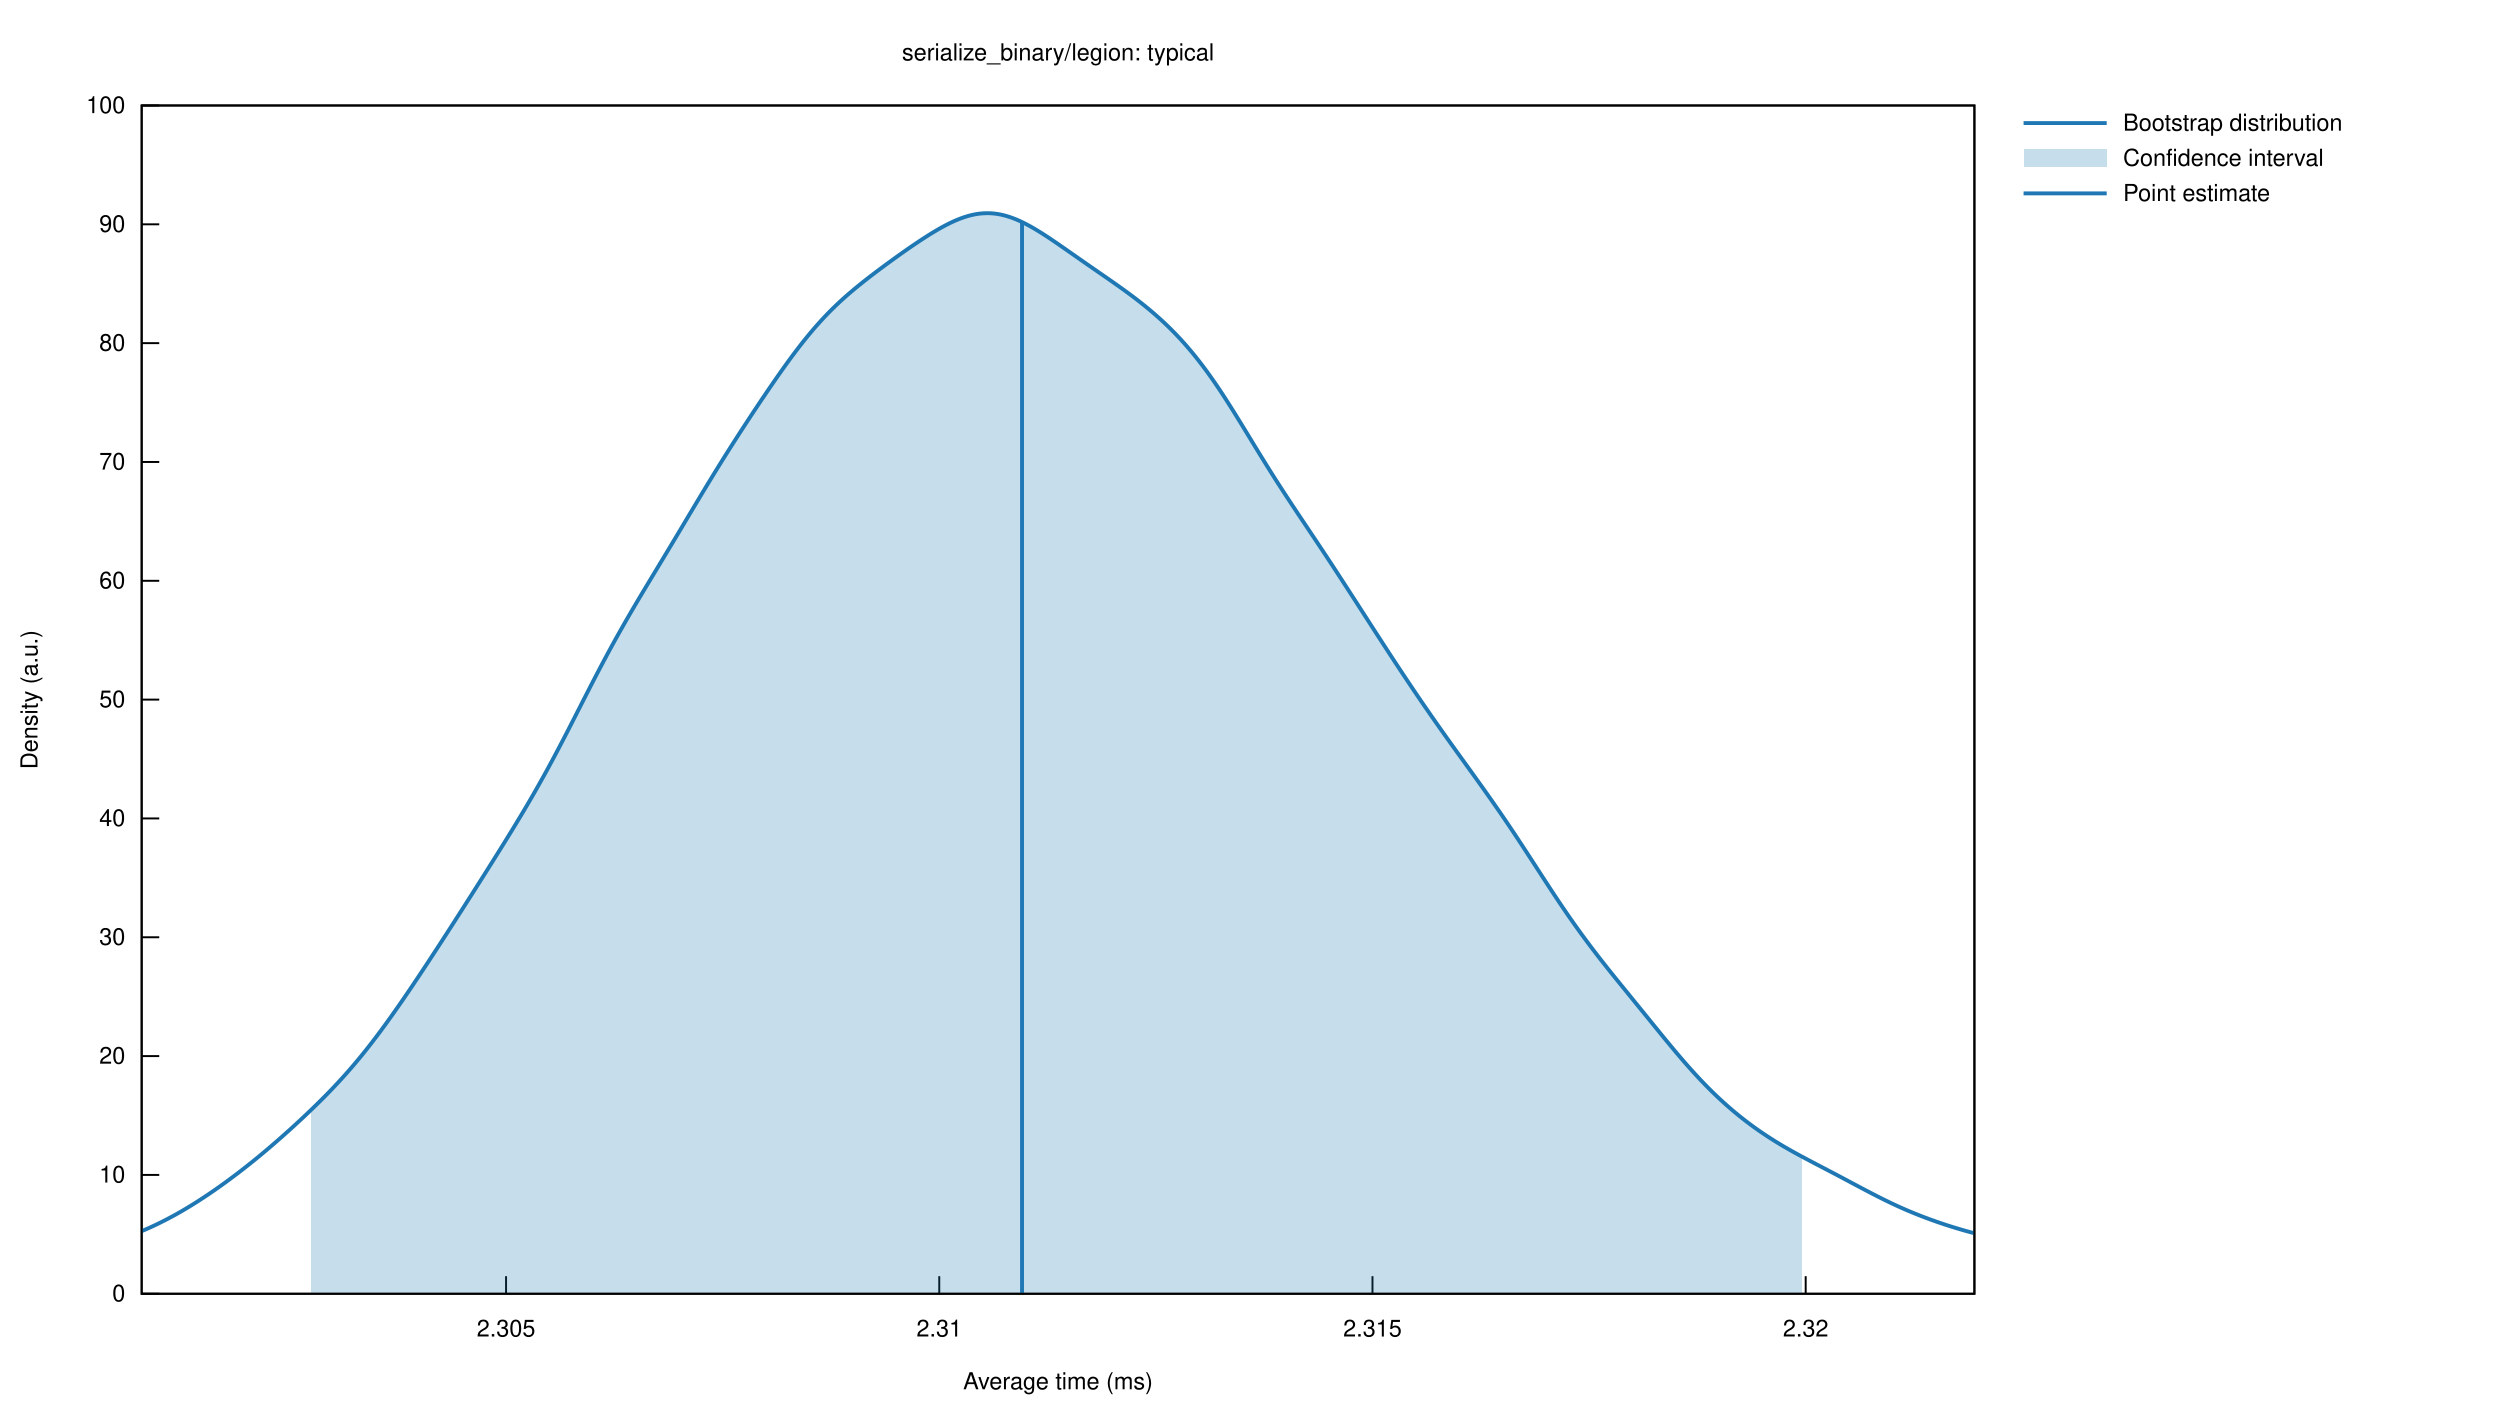
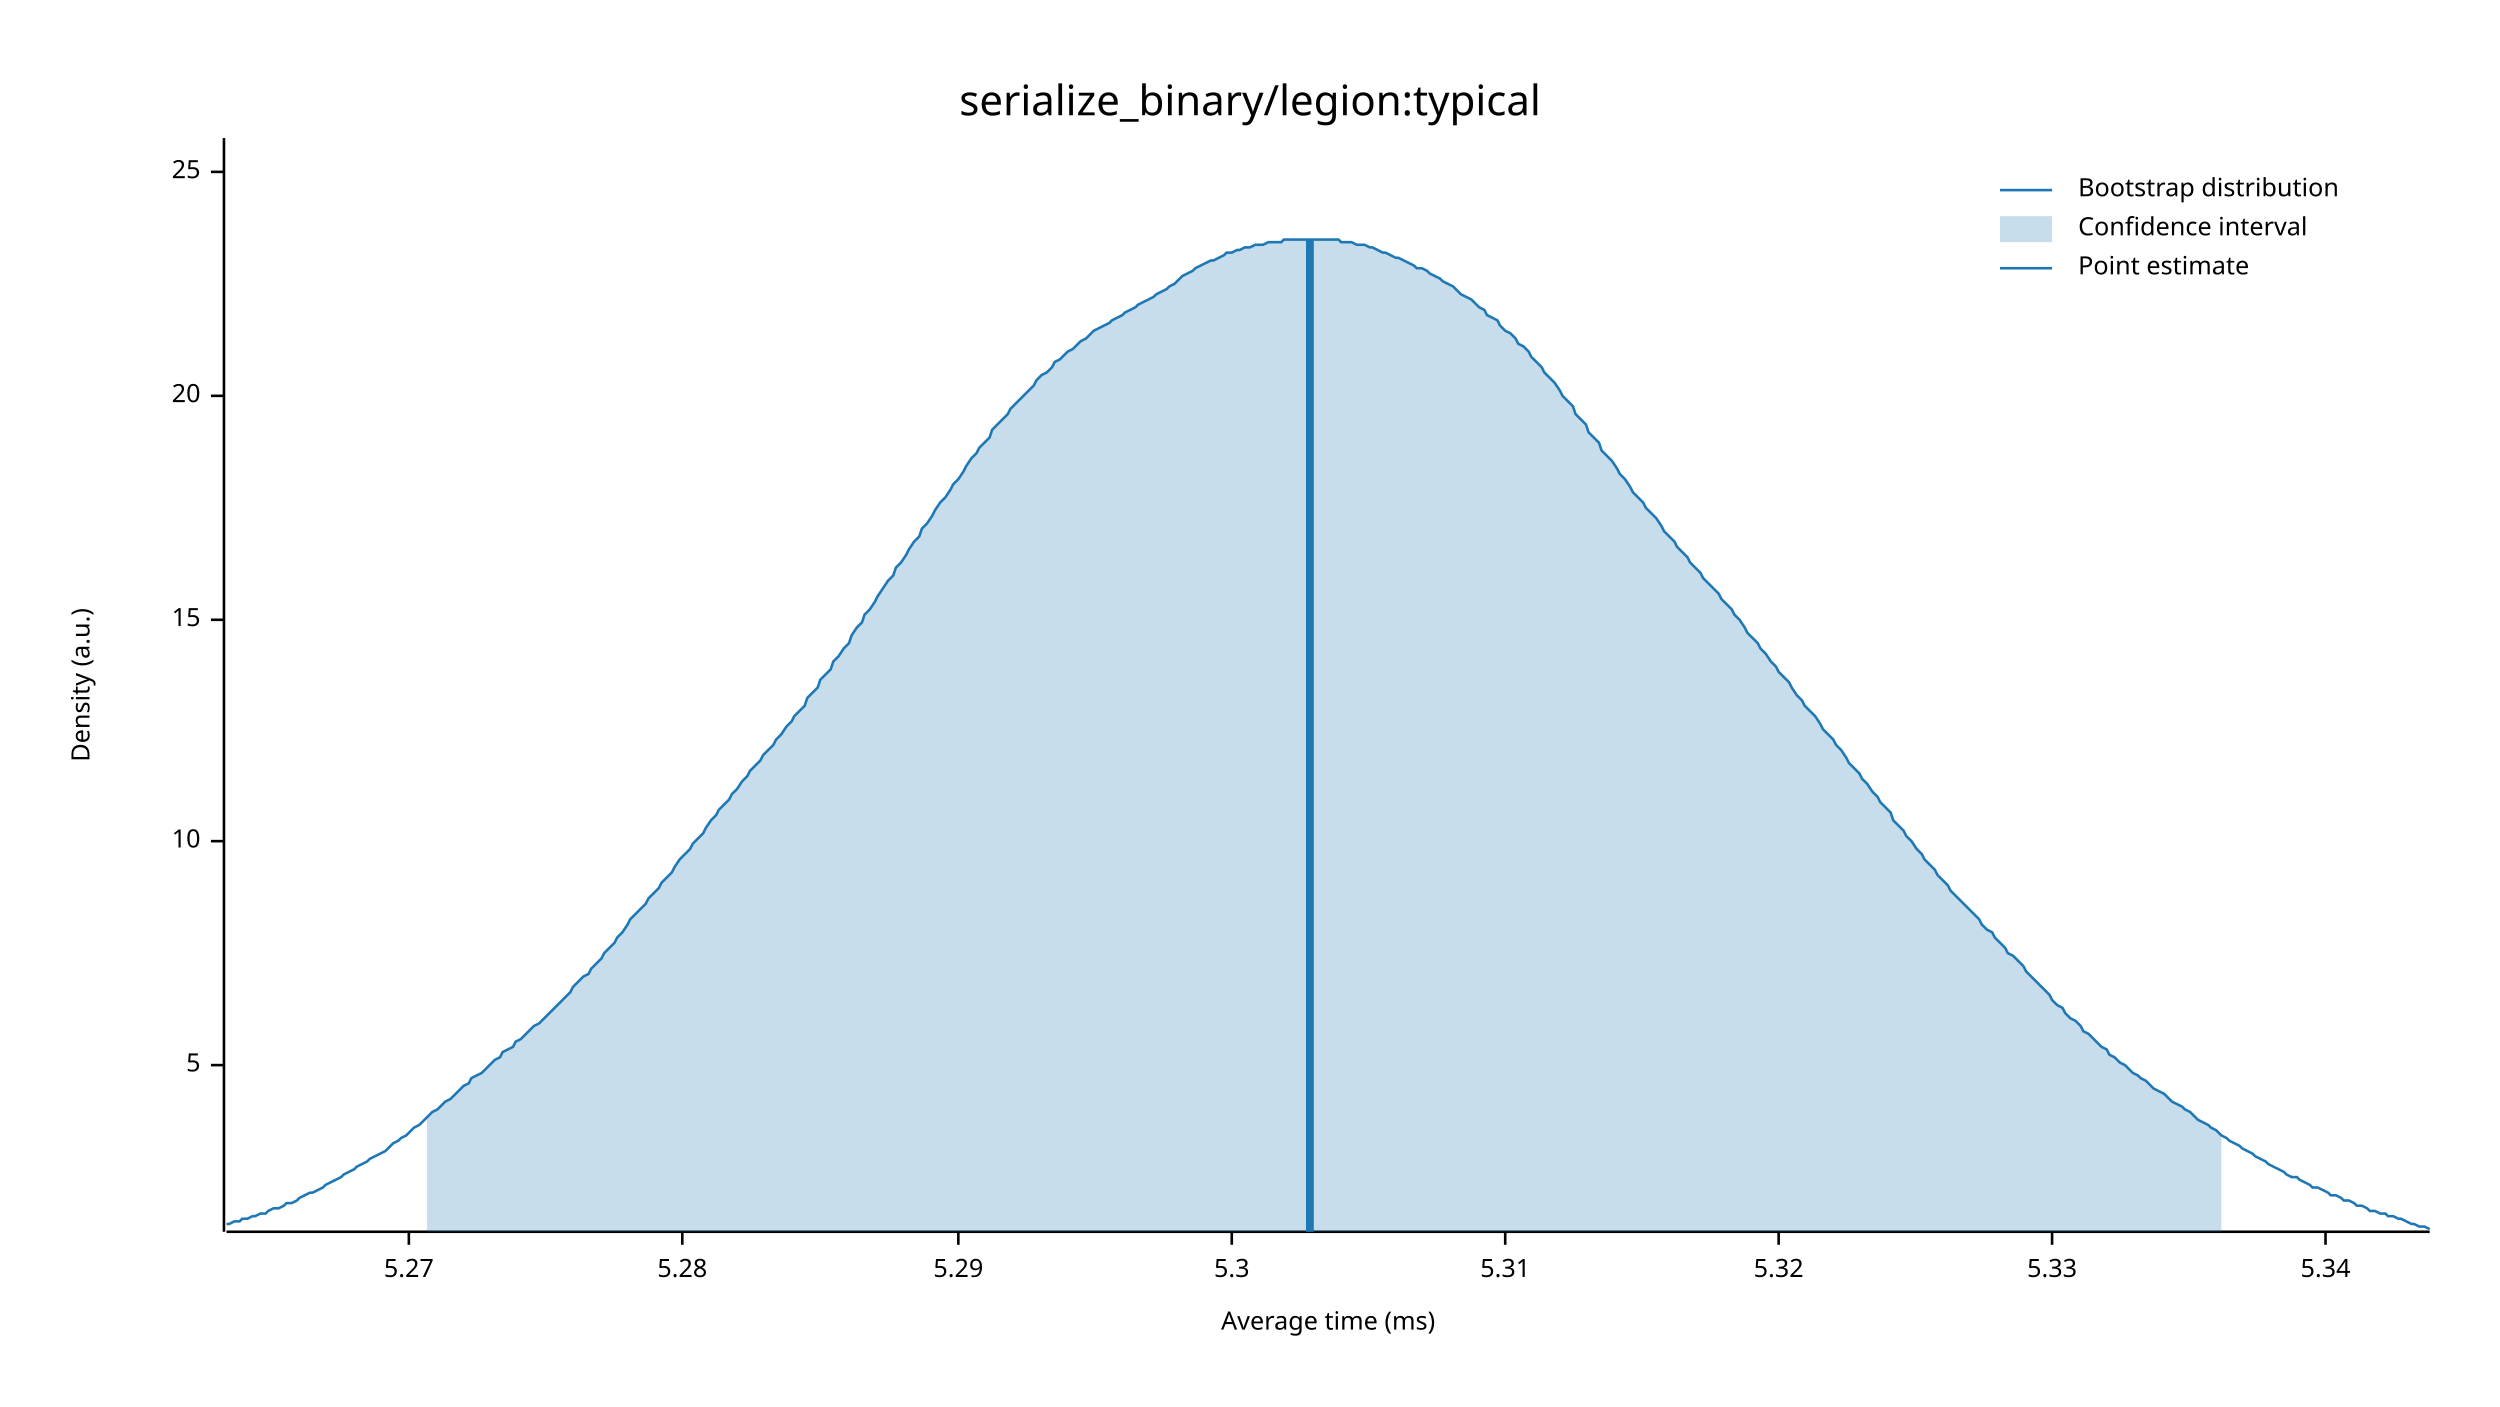
- <svg xmlns="http://www.w3.org/2000/svg" xmlns:xlink="http://www.w3.org/1999/xlink" viewBox="0 0 1280 720">
-   <g id="gnuplot_canvas">
-     <rect x="0" y="0" width="1280" height="720" fill="none" />
-     <defs>
-       <circle id="gpDot" r="0.5" stroke-width="0.5" stroke="currentColor" />
-       <path id="gpPt0" stroke-width="0.222" stroke="currentColor" d="M-1,0 h2 M0,-1 v2" />
-       <path id="gpPt1" stroke-width="0.222" stroke="currentColor" d="M-1,-1 L1,1 M1,-1 L-1,1" />
-       <path id="gpPt2" stroke-width="0.222" stroke="currentColor" d="M-1,0 L1,0 M0,-1 L0,1 M-1,-1 L1,1 M-1,1 L1,-1" />
-       <rect id="gpPt3" stroke-width="0.222" stroke="currentColor" x="-1" y="-1" width="2" height="2" />
-       <rect id="gpPt4" stroke-width="0.222" stroke="currentColor" fill="currentColor" x="-1" y="-1" width="2" height="2" />
-       <circle id="gpPt5" stroke-width="0.222" stroke="currentColor" cx="0" cy="0" r="1" />
-       <use xlink:href="#gpPt5" id="gpPt6" fill="currentColor" stroke="none" />
-       <path id="gpPt7" stroke-width="0.222" stroke="currentColor" d="M0,-1.33 L-1.33,0.67 L1.33,0.67 z" />
-       <use xlink:href="#gpPt7" id="gpPt8" fill="currentColor" stroke="none" />
-       <use xlink:href="#gpPt7" id="gpPt9" stroke="currentColor" transform="rotate(180)" />
-       <use xlink:href="#gpPt9" id="gpPt10" fill="currentColor" stroke="none" />
-       <use xlink:href="#gpPt3" id="gpPt11" stroke="currentColor" transform="rotate(45)" />
-       <use xlink:href="#gpPt11" id="gpPt12" fill="currentColor" stroke="none" />
-       <path id="gpPt13" stroke-width="0.222" stroke="currentColor" d="M0,1.330 L1.265,0.411 L0.782,-1.067 L-0.782,-1.076 L-1.265,0.411 z" />
-       <use xlink:href="#gpPt13" id="gpPt14" fill="currentColor" stroke="none" />
-       <filter id="textbox" filterUnits="objectBoundingBox" x="0" y="0" height="1" width="1">
-         <feFlood flood-color="white" flood-opacity="1" result="bgnd" />
-         <feComposite in="SourceGraphic" in2="bgnd" operator="atop" />
-       </filter>
-       <filter id="greybox" filterUnits="objectBoundingBox" x="0" y="0" height="1" width="1">
-         <feFlood flood-color="lightgrey" flood-opacity="1" result="grey" />
-         <feComposite in="SourceGraphic" in2="grey" operator="atop" />
-       </filter>
-     </defs>
-     <g fill="none" color="white" stroke="currentColor" stroke-width="1.00" stroke-linecap="butt" stroke-linejoin="miter">
- </g>
-     <g fill="none" color="black" stroke="currentColor" stroke-width="1.00" stroke-linecap="butt" stroke-linejoin="miter">
-       <path stroke="black" d="M72.53,662.40 L81.53,662.40  " />
-       <g transform="translate(64.14,666.30)" stroke="none" fill="black" font-family="Helvetica" font-size="12.00" text-anchor="end">
-         <text>
-           <tspan font-family="Helvetica"> 0</tspan>
-         </text>
-       </g>
-     </g>
-     <g fill="none" color="black" stroke="currentColor" stroke-width="1.00" stroke-linecap="butt" stroke-linejoin="miter">
-       <path stroke="black" d="M72.53,601.56 L81.53,601.56  " />
-       <g transform="translate(64.14,605.46)" stroke="none" fill="black" font-family="Helvetica" font-size="12.00" text-anchor="end">
-         <text>
-           <tspan font-family="Helvetica"> 10</tspan>
-         </text>
-       </g>
-     </g>
-     <g fill="none" color="black" stroke="currentColor" stroke-width="1.00" stroke-linecap="butt" stroke-linejoin="miter">
-       <path stroke="black" d="M72.53,540.72 L81.53,540.72  " />
-       <g transform="translate(64.14,544.62)" stroke="none" fill="black" font-family="Helvetica" font-size="12.00" text-anchor="end">
-         <text>
-           <tspan font-family="Helvetica"> 20</tspan>
-         </text>
-       </g>
-     </g>
-     <g fill="none" color="black" stroke="currentColor" stroke-width="1.00" stroke-linecap="butt" stroke-linejoin="miter">
-       <path stroke="black" d="M72.53,479.88 L81.53,479.88  " />
-       <g transform="translate(64.14,483.78)" stroke="none" fill="black" font-family="Helvetica" font-size="12.00" text-anchor="end">
-         <text>
-           <tspan font-family="Helvetica"> 30</tspan>
-         </text>
-       </g>
-     </g>
-     <g fill="none" color="black" stroke="currentColor" stroke-width="1.00" stroke-linecap="butt" stroke-linejoin="miter">
-       <path stroke="black" d="M72.53,419.04 L81.53,419.04  " />
-       <g transform="translate(64.14,422.94)" stroke="none" fill="black" font-family="Helvetica" font-size="12.00" text-anchor="end">
-         <text>
-           <tspan font-family="Helvetica"> 40</tspan>
-         </text>
-       </g>
-     </g>
-     <g fill="none" color="black" stroke="currentColor" stroke-width="1.00" stroke-linecap="butt" stroke-linejoin="miter">
-       <path stroke="black" d="M72.53,358.20 L81.53,358.20  " />
-       <g transform="translate(64.14,362.10)" stroke="none" fill="black" font-family="Helvetica" font-size="12.00" text-anchor="end">
-         <text>
-           <tspan font-family="Helvetica"> 50</tspan>
-         </text>
-       </g>
-     </g>
-     <g fill="none" color="black" stroke="currentColor" stroke-width="1.00" stroke-linecap="butt" stroke-linejoin="miter">
-       <path stroke="black" d="M72.53,297.37 L81.53,297.37  " />
-       <g transform="translate(64.14,301.27)" stroke="none" fill="black" font-family="Helvetica" font-size="12.00" text-anchor="end">
-         <text>
-           <tspan font-family="Helvetica"> 60</tspan>
-         </text>
-       </g>
-     </g>
-     <g fill="none" color="black" stroke="currentColor" stroke-width="1.00" stroke-linecap="butt" stroke-linejoin="miter">
-       <path stroke="black" d="M72.53,236.53 L81.53,236.53  " />
-       <g transform="translate(64.14,240.43)" stroke="none" fill="black" font-family="Helvetica" font-size="12.00" text-anchor="end">
-         <text>
-           <tspan font-family="Helvetica"> 70</tspan>
-         </text>
-       </g>
-     </g>
-     <g fill="none" color="black" stroke="currentColor" stroke-width="1.00" stroke-linecap="butt" stroke-linejoin="miter">
-       <path stroke="black" d="M72.53,175.69 L81.53,175.69  " />
-       <g transform="translate(64.14,179.59)" stroke="none" fill="black" font-family="Helvetica" font-size="12.00" text-anchor="end">
-         <text>
-           <tspan font-family="Helvetica"> 80</tspan>
-         </text>
-       </g>
-     </g>
-     <g fill="none" color="black" stroke="currentColor" stroke-width="1.00" stroke-linecap="butt" stroke-linejoin="miter">
-       <path stroke="black" d="M72.53,114.85 L81.53,114.85  " />
-       <g transform="translate(64.14,118.75)" stroke="none" fill="black" font-family="Helvetica" font-size="12.00" text-anchor="end">
-         <text>
-           <tspan font-family="Helvetica"> 90</tspan>
-         </text>
-       </g>
-     </g>
-     <g fill="none" color="black" stroke="currentColor" stroke-width="1.00" stroke-linecap="butt" stroke-linejoin="miter">
-       <path stroke="black" d="M72.53,54.01 L81.53,54.01  " />
-       <g transform="translate(64.14,57.91)" stroke="none" fill="black" font-family="Helvetica" font-size="12.00" text-anchor="end">
-         <text>
-           <tspan font-family="Helvetica"> 100</tspan>
-         </text>
-       </g>
-     </g>
-     <g fill="none" color="black" stroke="currentColor" stroke-width="1.00" stroke-linecap="butt" stroke-linejoin="miter">
-       <path stroke="black" d="M259.10,662.40 L259.10,653.40  " />
-       <g transform="translate(259.10,684.30)" stroke="none" fill="black" font-family="Helvetica" font-size="12.00" text-anchor="middle">
-         <text>
-           <tspan font-family="Helvetica"> 2.305</tspan>
-         </text>
-       </g>
-     </g>
-     <g fill="none" color="black" stroke="currentColor" stroke-width="1.00" stroke-linecap="butt" stroke-linejoin="miter">
-       <path stroke="black" d="M480.90,662.40 L480.90,653.40  " />
-       <g transform="translate(480.90,684.30)" stroke="none" fill="black" font-family="Helvetica" font-size="12.00" text-anchor="middle">
-         <text>
-           <tspan font-family="Helvetica"> 2.31</tspan>
-         </text>
-       </g>
-     </g>
-     <g fill="none" color="black" stroke="currentColor" stroke-width="1.00" stroke-linecap="butt" stroke-linejoin="miter">
-       <path stroke="black" d="M702.71,662.40 L702.71,653.40  " />
-       <g transform="translate(702.71,684.30)" stroke="none" fill="black" font-family="Helvetica" font-size="12.00" text-anchor="middle">
-         <text>
-           <tspan font-family="Helvetica"> 2.315</tspan>
-         </text>
-       </g>
-     </g>
-     <g fill="none" color="black" stroke="currentColor" stroke-width="1.00" stroke-linecap="butt" stroke-linejoin="miter">
-       <path stroke="black" d="M924.51,662.40 L924.51,653.40  " />
-       <g transform="translate(924.51,684.30)" stroke="none" fill="black" font-family="Helvetica" font-size="12.00" text-anchor="middle">
-         <text>
-           <tspan font-family="Helvetica"> 2.32</tspan>
-         </text>
-       </g>
-     </g>
-     <g fill="none" color="black" stroke="currentColor" stroke-width="1.00" stroke-linecap="butt" stroke-linejoin="miter">
- </g>
-     <g fill="none" color="black" stroke="currentColor" stroke-width="1.00" stroke-linecap="butt" stroke-linejoin="miter">
-       <path stroke="black" d="M72.53,54.01 L72.53,662.40 L1010.90,662.40 L1010.90,54.01 L72.53,54.01 Z  " />
-     </g>
-     <g fill="none" color="black" stroke="currentColor" stroke-width="1.00" stroke-linecap="butt" stroke-linejoin="miter">
-       <g transform="translate(19.18,358.21) rotate(270)" stroke="none" fill="black" font-family="Helvetica" font-size="12.00" text-anchor="middle">
-         <text>
-           <tspan font-family="Helvetica">Density (a.u.)</tspan>
-         </text>
-       </g>
-     </g>
-     <g fill="none" color="black" stroke="currentColor" stroke-width="1.00" stroke-linecap="butt" stroke-linejoin="miter">
-       <g transform="translate(541.71,711.30)" stroke="none" fill="black" font-family="Helvetica" font-size="12.00" text-anchor="middle">
-         <text>
-           <tspan font-family="Helvetica">Average time (ms)</tspan>
-         </text>
-       </g>
-     </g>
-     <g fill="none" color="black" stroke="currentColor" stroke-width="1.00" stroke-linecap="butt" stroke-linejoin="miter">
- </g>
-     <g id="gnuplot_plot_1">
-       <g fill="none" color="white" stroke="currentColor" stroke-width="2.00" stroke-linecap="butt" stroke-linejoin="miter">
- </g>
-       <g fill="none" color="black" stroke="currentColor" stroke-width="2.00" stroke-linecap="butt" stroke-linejoin="miter">
-         <g transform="translate(1087.02,66.91)" stroke="none" fill="black" font-family="Helvetica" font-size="12.00" text-anchor="start">
-           <text>
-             <tspan font-family="Helvetica">Bootstrap distribution</tspan>
-           </text>
-         </g>
-       </g>
-       <g fill="none" color="black" stroke="currentColor" stroke-width="2.00" stroke-linecap="butt" stroke-linejoin="miter">
-         <path stroke="rgb( 31, 120, 180)" d="M1036.07,63.01 L1078.63,63.01 M72.53,630.35 L74.41,629.54 L76.29,628.71 L78.17,627.85 L80.05,626.97 L81.93,626.05   L83.81,625.11 L85.69,624.14 L87.57,623.14 L89.45,622.12 L91.34,621.07 L93.22,619.99 L95.10,618.88 L96.98,617.75   L98.86,616.59 L100.74,615.41 L102.62,614.20 L104.50,612.97 L106.38,611.72 L108.26,610.44 L110.14,609.15 L112.02,607.83   L113.90,606.49 L115.78,605.13 L117.66,603.74 L119.54,602.34 L121.42,600.92 L123.30,599.48 L125.18,598.01 L127.06,596.53   L128.95,595.03 L130.83,593.51 L132.71,591.97 L134.59,590.41 L136.47,588.83 L138.35,587.23 L140.23,585.61 L142.11,583.98   L143.99,582.33 L145.87,580.66 L147.75,578.98 L149.63,577.28 L151.51,575.56 L153.39,573.82 L155.27,572.07 L157.15,570.30   L159.03,568.50 L160.91,566.69 L162.79,564.85 L164.67,562.99 L166.56,561.10 L168.44,559.18 L170.32,557.22 L172.20,555.23   L174.08,553.20 L175.96,551.14 L177.84,549.03 L179.72,546.88 L181.60,544.68 L183.48,542.43 L185.36,540.15 L187.24,537.81   L189.12,535.43 L191.00,533.00 L192.88,530.53 L194.76,528.02 L196.64,525.47 L198.52,522.88 L200.40,520.25 L202.28,517.59   L204.17,514.90 L206.05,512.19 L207.93,509.44 L209.81,506.68 L211.69,503.89 L213.57,501.08 L215.45,498.26 L217.33,495.42   L219.21,492.57 L221.09,489.70 L222.97,486.82 L224.85,483.94 L226.73,481.04 L228.61,478.13 L230.49,475.22 L232.37,472.29   L234.25,469.36 L236.13,466.42 L238.01,463.48 L239.89,460.53 L241.78,457.57 L243.66,454.61 L245.54,451.64 L247.42,448.67   L249.30,445.69 L251.18,442.70 L253.06,439.71 L254.94,436.71 L256.82,433.70 L258.70,430.67 L260.58,427.63 L262.46,424.57   L264.34,421.48 L266.22,418.37 L268.10,415.23 L269.98,412.05 L271.86,408.83 L273.74,405.57 L275.62,402.26 L277.50,398.91   L279.39,395.52 L281.27,392.07 L283.15,388.58 L285.03,385.05 L286.91,381.47 L288.79,377.86 L290.67,374.23 L292.55,370.56   L294.43,366.88 L296.31,363.19 L298.19,359.50 L300.07,355.82 L301.95,352.15 L303.83,348.50 L305.71,344.88 L307.59,341.30   L309.47,337.75 L311.35,334.24 L313.23,330.78 L315.11,327.36 L317.00,323.99 L318.88,320.66 L320.76,317.37 L322.64,314.13   L324.52,310.91 L326.40,307.73 L328.28,304.57 L330.16,301.43 L332.04,298.31 L333.92,295.19 L335.80,292.08 L337.68,288.96   L339.56,285.85 L341.44,282.73 L343.32,279.60 L345.20,276.46 L347.08,273.32 L348.96,270.17 L350.84,267.02 L352.72,263.86   L354.61,260.71 L356.49,257.57 L358.37,254.43 L360.25,251.31 L362.13,248.20 L364.01,245.11 L365.89,242.04 L367.77,238.99   L369.65,235.97 L371.53,232.97 L373.41,229.99 L375.29,227.04 L377.17,224.10 L379.05,221.19 L380.93,218.30 L382.81,215.42   L384.69,212.56 L386.57,209.72 L388.45,206.90 L390.33,204.09 L392.22,201.31 L394.10,198.54 L395.98,195.80 L397.86,193.09   L399.74,190.41 L401.62,187.76 L403.50,185.15 L405.38,182.59 L407.26,180.08 L409.14,177.62 L411.02,175.21 L412.90,172.87   L414.78,170.59 L416.66,168.37 L418.54,166.22 L420.42,164.14 L422.30,162.12 L424.18,160.16 L426.06,158.28 L427.94,156.45   L429.83,154.67 L431.71,152.95 L433.59,151.28 L435.47,149.66 L437.35,148.07 L439.23,146.53 L441.11,145.01 L442.99,143.52   L444.87,142.05 L446.75,140.61 L448.63,139.18 L450.51,137.77 L452.39,136.37 L454.27,134.99 L456.15,133.62 L458.03,132.26   L459.91,130.91 L461.79,129.57 L463.67,128.25 L465.55,126.94 L467.44,125.65 L469.32,124.38 L471.20,123.12 L473.08,121.90   L474.96,120.69 L476.84,119.52 L478.72,118.39 L480.60,117.29 L482.48,116.23 L484.36,115.23 L486.24,114.28 L488.12,113.39   L490.00,112.57 L491.88,111.83 L493.76,111.16 L495.64,110.58 L497.52,110.09 L499.40,109.70 L501.28,109.41 L503.16,109.23   L505.05,109.15 L506.93,109.17 L508.81,109.31 L510.69,109.55 L512.57,109.90 L514.45,110.35 L516.33,110.90 L518.21,111.54   L520.09,112.27 L521.97,113.08 L523.85,113.97 L525.73,114.93 L527.61,115.95 L529.49,117.02 L531.37,118.15 L533.25,119.31   L535.13,120.52 L537.01,121.75 L538.89,123.01 L540.77,124.29 L542.66,125.59 L544.54,126.89 L546.42,128.20 L548.30,129.52   L550.18,130.83 L552.06,132.15 L553.94,133.46 L555.82,134.77 L557.70,136.07 L559.58,137.37 L561.46,138.67 L563.34,139.97   L565.22,141.27 L567.10,142.57 L568.98,143.88 L570.86,145.20 L572.74,146.53 L574.62,147.87 L576.50,149.23 L578.38,150.61   L580.27,152.02 L582.15,153.45 L584.03,154.92 L585.91,156.42 L587.79,157.95 L589.67,159.53 L591.55,161.15 L593.43,162.82   L595.31,164.53 L597.19,166.30 L599.07,168.13 L600.95,170.02 L602.83,171.97 L604.71,173.98 L606.59,176.07 L608.47,178.23   L610.35,180.46 L612.23,182.76 L614.11,185.15 L615.99,187.61 L617.88,190.15 L619.76,192.76 L621.64,195.45 L623.52,198.20   L625.40,201.02 L627.28,203.90 L629.16,206.83 L631.04,209.81 L632.92,212.83 L634.80,215.87 L636.68,218.94 L638.56,222.02   L640.44,225.11 L642.32,228.19 L644.20,231.26 L646.08,234.32 L647.96,237.36 L649.84,240.37 L651.72,243.36 L653.60,246.31   L655.49,249.24 L657.37,252.14 L659.25,255.02 L661.13,257.87 L663.01,260.71 L664.89,263.54 L666.77,266.35 L668.65,269.16   L670.53,271.97 L672.41,274.78 L674.29,277.59 L676.17,280.42 L678.05,283.25 L679.93,286.10 L681.81,288.96 L683.69,291.83   L685.57,294.71 L687.45,297.61 L689.33,300.51 L691.21,303.42 L693.10,306.33 L694.98,309.25 L696.86,312.17 L698.74,315.09   L700.62,318.01 L702.50,320.93 L704.38,323.84 L706.26,326.74 L708.14,329.64 L710.02,332.53 L711.90,335.41 L713.78,338.28   L715.66,341.14 L717.54,343.98 L719.42,346.81 L721.30,349.63 L723.18,352.43 L725.06,355.21 L726.94,357.98 L728.82,360.73   L730.71,363.46 L732.59,366.17 L734.47,368.87 L736.35,371.55 L738.23,374.21 L740.11,376.86 L741.99,379.50 L743.87,382.12   L745.75,384.74 L747.63,387.35 L749.51,389.95 L751.39,392.56 L753.27,395.16 L755.15,397.77 L757.03,400.39 L758.91,403.02   L760.79,405.67 L762.67,408.33 L764.55,411.01 L766.43,413.71 L768.32,416.43 L770.20,419.18 L772.08,421.95 L773.96,424.75   L775.84,427.57 L777.72,430.42 L779.60,433.28 L781.48,436.16 L783.36,439.05 L785.24,441.95 L787.12,444.85 L789.00,447.75   L790.88,450.65 L792.76,453.53 L794.64,456.39 L796.52,459.24 L798.40,462.06 L800.28,464.85 L802.16,467.60 L804.04,470.32   L805.93,473.00 L807.81,475.64 L809.69,478.24 L811.57,480.80 L813.45,483.33 L815.33,485.82 L817.21,488.27 L819.09,490.70   L820.97,493.09 L822.85,495.47 L824.73,497.82 L826.61,500.16 L828.49,502.48 L830.37,504.80 L832.25,507.11 L834.13,509.42   L836.01,511.73 L837.89,514.05 L839.77,516.36 L841.65,518.67 L843.54,520.99 L845.42,523.31 L847.30,525.62 L849.18,527.93   L851.06,530.24 L852.94,532.53 L854.82,534.80 L856.70,537.06 L858.58,539.30 L860.46,541.51 L862.34,543.69 L864.22,545.83   L866.10,547.94 L867.98,550.01 L869.86,552.04 L871.74,554.02 L873.62,555.96 L875.50,557.86 L877.38,559.71 L879.26,561.51   L881.15,563.27 L883.03,564.98 L884.91,566.64 L886.79,568.27 L888.67,569.84 L890.55,571.38 L892.43,572.87 L894.31,574.32   L896.19,575.73 L898.07,577.11 L899.95,578.44 L901.83,579.75 L903.71,581.01 L905.59,582.25 L907.47,583.45 L909.35,584.62   L911.23,585.76 L913.11,586.88 L914.99,587.97 L916.87,589.04 L918.76,590.10 L920.64,591.13 L922.52,592.15 L924.40,593.15   L926.28,594.15 L928.16,595.14 L930.04,596.13 L931.92,597.11 L933.80,598.09 L935.68,599.07 L937.56,600.06 L939.44,601.04   L941.32,602.03 L943.20,603.03 L945.08,604.03 L946.96,605.03 L948.84,606.03 L950.72,607.03 L952.60,608.03 L954.48,609.02   L956.37,610.01 L958.25,610.99 L960.13,611.96 L962.01,612.92 L963.89,613.86 L965.77,614.79 L967.65,615.70 L969.53,616.59   L971.41,617.46 L973.29,618.31 L975.17,619.14 L977.05,619.95 L978.93,620.73 L980.81,621.50 L982.69,622.25 L984.57,622.98   L986.45,623.69 L988.33,624.38 L990.21,625.06 L992.09,625.72 L993.98,626.36 L995.86,626.99 L997.74,627.60 L999.62,628.19   L1001.50,628.77 L1003.38,629.33 L1005.26,629.88 L1007.14,630.42 L1009.02,630.93 L1010.90,631.44  " />
-       </g>
-     </g>
-     <g id="gnuplot_plot_2">
-       <g fill="none" color="white" stroke="rgb( 31, 120, 180)" stroke-width="1.00" stroke-linecap="butt" stroke-linejoin="miter">
- </g>
-       <g fill="none" color="black" stroke="currentColor" stroke-width="1.00" stroke-linecap="butt" stroke-linejoin="miter">
-         <g transform="translate(1087.02,84.91)" stroke="none" fill="black" font-family="Helvetica" font-size="12.00" text-anchor="start">
-           <text>
-             <tspan font-family="Helvetica">Confidence interval</tspan>
-           </text>
-         </g>
-       </g>
-       <g fill="none" color="black" stroke="currentColor" stroke-width="1.00" stroke-linecap="butt" stroke-linejoin="miter">
-         <g stroke="none" shape-rendering="crispEdges">
-           <polygon fill="rgb( 31, 120, 180)" fill-opacity="0.25" points="1036.07,85.51 1078.63,85.51 1078.63,76.51 1036.07,76.51 " />
-           <polygon fill="rgb( 31, 120, 180)" fill-opacity="0.25" points="159.03,568.50 160.91,566.69 162.79,564.85 164.67,562.99 166.56,561.10 168.44,559.18 170.32,557.22 172.20,555.23 174.08,553.20 175.96,551.14 177.84,549.03 179.72,546.88 181.60,544.68 183.48,542.43 185.36,540.15 187.24,537.81 189.12,535.43 191.00,533.00 192.88,530.53 194.76,528.02 196.64,525.47 198.52,522.88 200.40,520.25 202.28,517.59 204.17,514.90 206.05,512.19 207.93,509.44 209.81,506.68 211.69,503.89 213.57,501.08 215.45,498.26 217.33,495.42 219.21,492.57 221.09,489.70 222.97,486.82 224.85,483.94 226.73,481.04 228.61,478.13 230.49,475.22 232.37,472.29 234.25,469.36 236.13,466.42 238.01,463.48 239.89,460.53 241.78,457.57 243.66,454.61 245.54,451.64 247.42,448.67 249.30,445.69 251.18,442.70 253.06,439.71 254.94,436.71 256.82,433.70 258.70,430.67 260.58,427.63 262.46,424.57 264.34,421.48 266.22,418.37 268.10,415.23 269.98,412.05 271.86,408.83 273.74,405.57 275.62,402.26 277.50,398.91 279.39,395.52 281.27,392.07 283.15,388.58 285.03,385.05 286.91,381.47 288.79,377.86 290.67,374.23 292.55,370.56 294.43,366.88 296.31,363.19 298.19,359.50 300.07,355.82 301.95,352.15 303.83,348.50 305.71,344.88 307.59,341.30 309.47,337.75 311.35,334.24 313.23,330.78 315.11,327.36 317.00,323.99 318.88,320.66 320.76,317.37 322.64,314.13 324.52,310.91 326.40,307.73 328.28,304.57 330.16,301.43 332.04,298.31 333.92,295.19 335.80,292.08 337.68,288.96 339.56,285.85 341.44,282.73 343.32,279.60 345.20,276.46 347.08,273.32 348.96,270.17 350.84,267.02 352.72,263.86 354.61,260.71 356.49,257.57 358.37,254.43 360.25,251.31 362.13,248.20 364.01,245.11 365.89,242.04 367.77,238.99 369.65,235.97 371.53,232.97 373.41,229.99 375.29,227.04 377.17,224.10 379.05,221.19 380.93,218.30 382.81,215.42 384.69,212.56 386.57,209.72 388.45,206.90 390.33,204.09 392.22,201.31 394.10,198.54 395.98,195.80 397.86,193.09 399.74,190.41 401.62,187.76 403.50,185.15 405.38,182.59 407.26,180.08 409.14,177.62 411.02,175.21 412.90,172.87 414.78,170.59 416.66,168.37 418.54,166.22 420.42,164.14 422.30,162.12 424.18,160.16 426.06,158.28 427.94,156.45 429.83,154.67 431.71,152.95 433.59,151.28 435.47,149.66 437.35,148.07 439.23,146.53 441.11,145.01 442.99,143.52 444.87,142.05 446.75,140.61 448.63,139.18 450.51,137.77 452.39,136.37 454.27,134.99 456.15,133.62 458.03,132.26 459.91,130.91 461.79,129.57 463.67,128.25 465.55,126.94 467.44,125.65 469.32,124.38 471.20,123.12 473.08,121.90 474.96,120.69 476.84,119.52 478.72,118.39 480.60,117.29 482.48,116.23 484.36,115.23 486.24,114.28 488.12,113.39 490.00,112.57 491.88,111.83 493.76,111.16 495.64,110.58 497.52,110.09 499.40,109.70 501.28,109.41 503.16,109.23 505.05,109.15 506.93,109.17 508.81,109.31 510.69,109.55 512.57,109.90 514.45,110.35 516.33,110.90 518.21,111.54 520.09,112.27 521.97,113.08 523.85,113.97 525.73,114.93 527.61,115.95 529.49,117.02 531.37,118.15 533.25,119.31 535.13,120.52 537.01,121.75 538.89,123.01 540.77,124.29 542.66,125.59 544.54,126.89 546.42,128.20 548.30,129.52 550.18,130.83 552.06,132.15 553.94,133.46 555.82,134.77 557.70,136.07 559.58,137.37 561.46,138.67 563.34,139.97 565.22,141.27 567.10,142.57 568.98,143.88 570.86,145.20 572.74,146.53 574.62,147.87 576.50,149.23 578.38,150.61 580.27,152.02 582.15,153.45 584.03,154.92 585.91,156.42 587.79,157.95 589.67,159.53 591.55,161.15 593.43,162.82 595.31,164.53 597.19,166.30 599.07,168.13 600.95,170.02 602.83,171.97 604.71,173.98 606.59,176.07 608.47,178.23 610.35,180.46 612.23,182.76 614.11,185.15 615.99,187.61 617.88,190.15 619.76,192.76 621.64,195.45 623.52,198.20 625.40,201.02 627.28,203.90 629.16,206.83 631.04,209.81 632.92,212.83 634.80,215.87 636.68,218.94 638.56,222.02 640.44,225.11 642.32,228.19 644.20,231.26 646.08,234.32 647.96,237.36 649.84,240.37 651.72,243.36 653.60,246.31 655.49,249.24 657.37,252.14 659.25,255.02 661.13,257.87 663.01,260.71 664.89,263.54 666.77,266.35 668.65,269.16 670.53,271.97 672.41,274.78 674.29,277.59 676.17,280.42 678.05,283.25 679.93,286.10 681.81,288.96 683.69,291.83 685.57,294.71 687.45,297.61 689.33,300.51 691.21,303.42 693.10,306.33 694.98,309.25 696.86,312.17 698.74,315.09 700.62,318.01 702.50,320.93 704.38,323.84 706.26,326.74 708.14,329.64 710.02,332.53 711.90,335.41 713.78,338.28 715.66,341.14 717.54,343.98 719.42,346.81 721.30,349.63 723.18,352.43 725.06,355.21 726.94,357.98 728.82,360.73 730.71,363.46 732.59,366.17 734.47,368.87 736.35,371.55 738.23,374.21 740.11,376.86 741.99,379.50 743.87,382.12 745.75,384.74 747.63,387.35 749.51,389.95 751.39,392.56 753.27,395.16 755.15,397.77 757.03,400.39 758.91,403.02 760.79,405.67 762.67,408.33 764.55,411.01 766.43,413.71 768.32,416.43 770.20,419.18 772.08,421.95 773.96,424.75 775.84,427.57 777.72,430.42 779.60,433.28 781.48,436.16 783.36,439.05 785.24,441.95 787.12,444.85 789.00,447.75 790.88,450.65 792.76,453.53 794.64,456.39 796.52,459.24 798.40,462.06 800.28,464.85 802.16,467.60 804.04,470.32 805.93,473.00 807.81,475.64 809.69,478.24 811.57,480.80 813.45,483.33 815.33,485.82 817.21,488.27 819.09,490.70 820.97,493.09 822.85,495.47 824.73,497.82 826.61,500.16 828.49,502.48 830.37,504.80 832.25,507.11 834.13,509.42 836.01,511.73 837.89,514.05 839.77,516.36 841.65,518.67 843.54,520.99 845.42,523.31 847.30,525.62 849.18,527.93 851.06,530.24 852.94,532.53 854.82,534.80 856.70,537.06 858.58,539.30 860.46,541.51 862.34,543.69 864.22,545.83 866.10,547.94 867.98,550.01 869.86,552.04 871.74,554.02 873.62,555.96 875.50,557.86 877.38,559.71 879.26,561.51 881.15,563.27 883.03,564.98 884.91,566.64 886.79,568.27 888.67,569.84 890.55,571.38 892.43,572.87 894.31,574.32 896.19,575.73 898.07,577.11 899.95,578.44 901.83,579.75 903.71,581.01 905.59,582.25 907.47,583.45 909.35,584.62 911.23,585.76 913.11,586.88 914.99,587.97 916.87,589.04 918.76,590.10 920.64,591.13 922.52,592.15 922.52,662.40 920.64,662.40 918.76,662.40 916.87,662.40 914.99,662.40 913.11,662.40 911.23,662.40 909.35,662.40 907.47,662.40 905.59,662.40 903.71,662.40 901.83,662.40 899.95,662.40 898.07,662.40 896.19,662.40 894.31,662.40 892.43,662.40 890.55,662.40 888.67,662.40 886.79,662.40 884.91,662.40 883.03,662.40 881.15,662.40 879.26,662.40 877.38,662.40 875.50,662.40 873.62,662.40 871.74,662.40 869.86,662.40 867.98,662.40 866.10,662.40 864.22,662.40 862.34,662.40 860.46,662.40 858.58,662.40 856.70,662.40 854.82,662.40 852.94,662.40 851.06,662.40 849.18,662.40 847.30,662.40 845.42,662.40 843.54,662.40 841.65,662.40 839.77,662.40 837.89,662.40 836.01,662.40 834.13,662.40 832.25,662.40 830.37,662.40 828.49,662.40 826.61,662.40 824.73,662.40 822.85,662.40 820.97,662.40 819.09,662.40 817.21,662.40 815.33,662.40 813.45,662.40 811.57,662.40 809.69,662.40 807.81,662.40 805.93,662.40 804.04,662.40 802.16,662.40 800.28,662.40 798.40,662.40 796.52,662.40 794.64,662.40 792.76,662.40 790.88,662.40 789.00,662.40 787.12,662.40 785.24,662.40 783.36,662.40 781.48,662.40 779.60,662.40 777.72,662.40 775.84,662.40 773.96,662.40 772.08,662.40 770.20,662.40 768.32,662.40 766.43,662.40 764.55,662.40 762.67,662.40 760.79,662.40 758.91,662.40 757.03,662.40 755.15,662.40 753.27,662.40 751.39,662.40 749.51,662.40 747.63,662.40 745.75,662.40 743.87,662.40 741.99,662.40 740.11,662.40 738.23,662.40 736.35,662.40 734.47,662.40 732.59,662.40 730.71,662.40 728.82,662.40 726.94,662.40 725.06,662.40 723.18,662.40 721.30,662.40 719.42,662.40 717.54,662.40 715.66,662.40 713.78,662.40 711.90,662.40 710.02,662.40 708.14,662.40 706.26,662.40 704.38,662.40 702.50,662.40 700.62,662.40 698.74,662.40 696.86,662.40 694.98,662.40 693.10,662.40 691.21,662.40 689.33,662.40 687.45,662.40 685.57,662.40 683.69,662.40 681.81,662.40 679.93,662.40 678.05,662.40 676.17,662.40 674.29,662.40 672.41,662.40 670.53,662.40 668.65,662.40 666.77,662.40 664.89,662.40 663.01,662.40 661.13,662.40 659.25,662.40 657.37,662.40 655.49,662.40 653.60,662.40 651.72,662.40 649.84,662.40 647.96,662.40 646.08,662.40 644.20,662.40 642.32,662.40 640.44,662.40 638.56,662.40 636.68,662.40 634.80,662.40 632.92,662.40 631.04,662.40 629.16,662.40 627.28,662.40 625.40,662.40 623.52,662.40 621.64,662.40 619.76,662.40 617.88,662.40 615.99,662.40 614.11,662.40 612.23,662.40 610.35,662.40 608.47,662.40 606.59,662.40 604.71,662.40 602.83,662.40 600.95,662.40 599.07,662.40 597.19,662.40 595.31,662.40 593.43,662.40 591.55,662.40 589.67,662.40 587.79,662.40 585.91,662.40 584.03,662.40 582.15,662.40 580.27,662.40 578.38,662.40 576.50,662.40 574.62,662.40 572.74,662.40 570.86,662.40 568.98,662.40 567.10,662.40 565.22,662.40 563.34,662.40 561.46,662.40 559.58,662.40 557.70,662.40 555.82,662.40 553.94,662.40 552.06,662.40 550.18,662.40 548.30,662.40 546.42,662.40 544.54,662.40 542.66,662.40 540.77,662.40 538.89,662.40 537.01,662.40 535.13,662.40 533.25,662.40 531.37,662.40 529.49,662.40 527.61,662.40 525.73,662.40 523.85,662.40 521.97,662.40 520.09,662.40 518.21,662.40 516.33,662.40 514.45,662.40 512.57,662.40 510.69,662.40 508.81,662.40 506.93,662.40 505.05,662.40 503.16,662.40 501.28,662.40 499.40,662.40 497.52,662.40 495.64,662.40 493.76,662.40 491.88,662.40 490.00,662.40 488.12,662.40 486.24,662.40 484.36,662.40 482.48,662.40 480.60,662.40 478.72,662.40 476.84,662.40 474.96,662.40 473.08,662.40 471.20,662.40 469.32,662.40 467.44,662.40 465.55,662.40 463.67,662.40 461.79,662.40 459.91,662.40 458.03,662.40 456.15,662.40 454.27,662.40 452.39,662.40 450.51,662.40 448.63,662.40 446.75,662.40 444.87,662.40 442.99,662.40 441.11,662.40 439.23,662.40 437.35,662.40 435.47,662.40 433.59,662.40 431.71,662.40 429.83,662.40 427.94,662.40 426.06,662.40 424.18,662.40 422.30,662.40 420.42,662.40 418.54,662.40 416.66,662.40 414.78,662.40 412.90,662.40 411.02,662.40 409.14,662.40 407.26,662.40 405.38,662.40 403.50,662.40 401.62,662.40 399.74,662.40 397.86,662.40 395.98,662.40 394.10,662.40 392.22,662.40 390.33,662.40 388.45,662.40 386.57,662.40 384.69,662.40 382.81,662.40 380.93,662.40 379.05,662.40 377.17,662.40 375.29,662.40 373.41,662.40 371.53,662.40 369.65,662.40 367.77,662.40 365.89,662.40 364.01,662.40 362.13,662.40 360.25,662.40 358.37,662.40 356.49,662.40 354.61,662.40 352.72,662.40 350.84,662.40 348.96,662.40 347.08,662.40 345.20,662.40 343.32,662.40 341.44,662.40 339.56,662.40 337.68,662.40 335.80,662.40 333.92,662.40 332.04,662.40 330.16,662.40 328.28,662.40 326.40,662.40 324.52,662.40 322.64,662.40 320.76,662.40 318.88,662.40 317.00,662.40 315.11,662.40 313.23,662.40 311.35,662.40 309.47,662.40 307.59,662.40 305.71,662.40 303.83,662.40 301.95,662.40 300.07,662.40 298.19,662.40 296.31,662.40 294.43,662.40 292.55,662.40 290.67,662.40 288.79,662.40 286.91,662.40 285.03,662.40 283.15,662.40 281.27,662.40 279.39,662.40 277.50,662.40 275.62,662.40 273.74,662.40 271.86,662.40 269.98,662.40 268.10,662.40 266.22,662.40 264.34,662.40 262.46,662.40 260.58,662.40 258.70,662.40 256.82,662.40 254.94,662.40 253.06,662.40 251.18,662.40 249.30,662.40 247.42,662.40 245.54,662.40 243.66,662.40 241.78,662.40 239.89,662.40 238.01,662.40 236.13,662.40 234.25,662.40 232.37,662.40 230.49,662.40 228.61,662.40 226.73,662.40 224.85,662.40 222.97,662.40 221.09,662.40 219.21,662.40 217.33,662.40 215.45,662.40 213.57,662.40 211.69,662.40 209.81,662.40 207.93,662.40 206.05,662.40 204.17,662.40 202.28,662.40 200.40,662.40 198.52,662.40 196.64,662.40 194.76,662.40 192.88,662.40 191.00,662.40 189.12,662.40 187.24,662.40 185.36,662.40 183.48,662.40 181.60,662.40 179.72,662.40 177.84,662.40 175.96,662.40 174.08,662.40 172.20,662.40 170.32,662.40 168.44,662.40 166.56,662.40 164.67,662.40 162.79,662.40 160.91,662.40 159.03,662.40 " />
-         </g>
-       </g>
-     </g>
-     <g id="gnuplot_plot_3">
-       <g fill="none" color="white" stroke="rgb( 31, 120, 180)" stroke-width="2.00" stroke-linecap="butt" stroke-linejoin="miter">
- </g>
-       <g fill="none" color="black" stroke="currentColor" stroke-width="2.00" stroke-linecap="butt" stroke-linejoin="miter">
-         <g transform="translate(1087.02,102.91)" stroke="none" fill="black" font-family="Helvetica" font-size="12.00" text-anchor="start">
-           <text>
-             <tspan font-family="Helvetica">Point estimate</tspan>
-           </text>
-         </g>
-       </g>
-       <g fill="none" color="black" stroke="currentColor" stroke-width="2.00" stroke-linecap="butt" stroke-linejoin="miter">
-         <path stroke="rgb( 31, 120, 180)" d="M1036.07,99.01 L1078.63,99.01 M523.28,662.40 L523.28,113.70  " />
-       </g>
-     </g>
-     <g fill="none" color="black" stroke="currentColor" stroke-width="2.00" stroke-linecap="butt" stroke-linejoin="miter">
- </g>
-     <g fill="none" color="black" stroke="black" stroke-width="1.00" stroke-linecap="butt" stroke-linejoin="miter">
- </g>
-     <g fill="none" color="black" stroke="currentColor" stroke-width="1.00" stroke-linecap="butt" stroke-linejoin="miter">
-       <path stroke="black" d="M72.53,54.01 L72.53,662.40 L1010.90,662.40 L1010.90,54.01 L72.53,54.01 Z  " />
-     </g>
-     <g fill="none" color="black" stroke="currentColor" stroke-width="1.00" stroke-linecap="butt" stroke-linejoin="miter">
-       <g transform="translate(541.71,30.91)" stroke="none" fill="black" font-family="Helvetica" font-size="12.00" text-anchor="middle">
-         <text>
-           <tspan font-family="Helvetica">serialize_binary/legion: typical</tspan>
-         </text>
-       </g>
-     </g>
-     <g fill="none" color="black" stroke="currentColor" stroke-width="1.00" stroke-linecap="butt" stroke-linejoin="miter">
- </g>
-   </g>
+ <svg xmlns="http://www.w3.org/2000/svg" width="960" height="540" viewBox="0 0 960 540">
+   <text x="480" y="32" dy="0.76em" text-anchor="middle" font-family="sans-serif" font-size="16.129" opacity="1" fill="#000000">
+ serialize_binary/legion:typical
+ </text>
+   <text x="27" y="263" dy="0.76em" text-anchor="middle" font-family="sans-serif" font-size="9.677" opacity="1" fill="#000000" transform="rotate(270, 27, 263)">
+ Density (a.u.)
+ </text>
+   <text x="510" y="513" dy="-0.5ex" text-anchor="middle" font-family="sans-serif" font-size="9.677" opacity="1" fill="#000000">
+ Average time (ms)
+ </text>
+   <polyline fill="none" opacity="1" stroke="#000000" stroke-width="1" points="86,53 86,473 " />
+   <text x="77" y="409" dy="0.5ex" text-anchor="end" font-family="sans-serif" font-size="9.677" opacity="1" fill="#000000">
+ 5
+ </text>
+   <polyline fill="none" opacity="1" stroke="#000000" stroke-width="1" points="81,409 86,409 " />
+   <text x="77" y="323" dy="0.5ex" text-anchor="end" font-family="sans-serif" font-size="9.677" opacity="1" fill="#000000">
+ 10
+ </text>
+   <polyline fill="none" opacity="1" stroke="#000000" stroke-width="1" points="81,323 86,323 " />
+   <text x="77" y="238" dy="0.5ex" text-anchor="end" font-family="sans-serif" font-size="9.677" opacity="1" fill="#000000">
+ 15
+ </text>
+   <polyline fill="none" opacity="1" stroke="#000000" stroke-width="1" points="81,238 86,238 " />
+   <text x="77" y="152" dy="0.5ex" text-anchor="end" font-family="sans-serif" font-size="9.677" opacity="1" fill="#000000">
+ 20
+ </text>
+   <polyline fill="none" opacity="1" stroke="#000000" stroke-width="1" points="81,152 86,152 " />
+   <text x="77" y="66" dy="0.5ex" text-anchor="end" font-family="sans-serif" font-size="9.677" opacity="1" fill="#000000">
+ 25
+ </text>
+   <polyline fill="none" opacity="1" stroke="#000000" stroke-width="1" points="81,66 86,66 " />
+   <polyline fill="none" opacity="1" stroke="#000000" stroke-width="1" points="87,473 933,473 " />
+   <text x="157" y="483" dy="0.76em" text-anchor="middle" font-family="sans-serif" font-size="9.677" opacity="1" fill="#000000">
+ 5.27
+ </text>
+   <polyline fill="none" opacity="1" stroke="#000000" stroke-width="1" points="157,473 157,478 " />
+   <text x="262" y="483" dy="0.76em" text-anchor="middle" font-family="sans-serif" font-size="9.677" opacity="1" fill="#000000">
+ 5.28
+ </text>
+   <polyline fill="none" opacity="1" stroke="#000000" stroke-width="1" points="262,473 262,478 " />
+   <text x="368" y="483" dy="0.76em" text-anchor="middle" font-family="sans-serif" font-size="9.677" opacity="1" fill="#000000">
+ 5.29
+ </text>
+   <polyline fill="none" opacity="1" stroke="#000000" stroke-width="1" points="368,473 368,478 " />
+   <text x="473" y="483" dy="0.76em" text-anchor="middle" font-family="sans-serif" font-size="9.677" opacity="1" fill="#000000">
+ 5.3
+ </text>
+   <polyline fill="none" opacity="1" stroke="#000000" stroke-width="1" points="473,473 473,478 " />
+   <text x="578" y="483" dy="0.76em" text-anchor="middle" font-family="sans-serif" font-size="9.677" opacity="1" fill="#000000">
+ 5.31
+ </text>
+   <polyline fill="none" opacity="1" stroke="#000000" stroke-width="1" points="578,473 578,478 " />
+   <text x="683" y="483" dy="0.76em" text-anchor="middle" font-family="sans-serif" font-size="9.677" opacity="1" fill="#000000">
+ 5.32
+ </text>
+   <polyline fill="none" opacity="1" stroke="#000000" stroke-width="1" points="683,473 683,478 " />
+   <text x="788" y="483" dy="0.76em" text-anchor="middle" font-family="sans-serif" font-size="9.677" opacity="1" fill="#000000">
+ 5.33
+ </text>
+   <polyline fill="none" opacity="1" stroke="#000000" stroke-width="1" points="788,473 788,478 " />
+   <text x="893" y="483" dy="0.76em" text-anchor="middle" font-family="sans-serif" font-size="9.677" opacity="1" fill="#000000">
+ 5.34
+ </text>
+   <polyline fill="none" opacity="1" stroke="#000000" stroke-width="1" points="893,473 893,478 " />
+   <polyline fill="none" opacity="1" stroke="#1F78B4" stroke-width="1" points="87,470 88,470 90,469 92,469 93,468 95,468 97,467 98,467 100,466 102,466 103,465 105,464 107,464 109,463 110,462 112,462 114,461 115,460 117,459 119,458 120,458 122,457 124,456 125,455 127,454 129,453 131,452 132,451 134,450 136,449 137,448 139,447 141,446 142,445 144,444 146,443 148,442 149,441 151,439 153,438 154,437 156,436 158,434 159,433 161,432 163,430 164,429 166,427 168,426 170,424 171,423 173,422 175,420 176,419 178,417 180,416 181,414 183,413 185,412 187,410 188,409 190,407 192,406 193,404 195,403 197,402 198,400 200,399 202,397 203,396 205,394 207,393 209,391 210,390 212,388 214,386 215,385 217,383 219,381 220,379 222,377 224,375 226,374 227,372 229,370 231,368 232,366 234,364 236,362 237,360 239,358 241,355 242,353 244,351 246,349 248,347 249,345 251,343 253,341 254,339 256,337 258,335 259,333 261,330 263,328 265,326 266,324 268,322 270,320 271,318 273,315 275,313 276,311 278,309 280,307 281,305 283,303 285,300 287,298 288,296 290,294 292,292 293,290 295,288 297,286 298,284 300,282 302,279 304,277 305,275 307,273 309,271 310,268 312,266 314,264 315,261 317,259 319,257 320,254 322,252 324,249 326,247 327,244 329,241 331,239 332,236 334,234 336,231 337,229 339,226 341,223 343,221 344,218 346,216 348,213 349,211 351,208 353,206 354,203 356,201 358,198 359,196 361,193 363,191 365,188 366,186 368,184 370,181 371,179 373,176 375,174 376,172 378,170 380,168 381,165 383,163 385,161 387,159 388,157 390,155 392,153 393,152 395,150 397,148 398,146 400,144 402,143 404,141 405,139 407,138 409,136 410,135 412,134 414,132 415,131 417,130 419,128 420,127 422,126 424,125 426,124 427,123 429,122 431,121 432,120 434,119 436,118 437,117 439,116 441,115 443,114 444,113 446,112 448,111 449,110 451,109 453,107 454,106 456,105 458,104 459,103 461,102 463,101 465,100 466,100 468,99 470,98 471,97 473,97 475,96 476,96 478,95 480,95 482,94 483,94 485,94 487,93 488,93 490,93 492,93 493,92 495,92 497,92 498,92 500,92 502,92 504,92 505,92 507,92 509,92 510,92 512,92 514,92 515,93 517,93 519,93 521,94 522,94 524,94 526,95 527,95 529,96 531,97 532,97 534,98 536,99 537,99 539,100 541,101 543,102 544,103 546,103 548,104 549,105 551,106 553,107 554,108 556,109 558,110 560,112 561,113 563,114 565,115 566,116 568,118 570,119 571,121 573,122 575,123 576,125 578,127 580,128 582,130 583,132 585,133 587,135 588,137 590,139 592,141 593,143 595,145 597,147 599,150 600,152 602,154 604,156 605,159 607,161 609,163 610,166 612,168 614,170 615,173 617,175 619,177 621,180 622,182 624,184 626,187 627,189 629,191 631,193 632,195 634,197 636,199 638,202 639,204 641,206 643,208 644,210 646,212 648,214 649,216 651,218 653,220 654,222 656,224 658,226 660,228 661,230 663,232 665,234 666,236 668,238 670,241 671,243 673,245 675,247 676,249 678,251 680,254 682,256 683,258 685,260 687,262 688,264 690,267 692,269 693,271 695,273 697,275 699,278 700,280 702,282 704,284 705,286 707,288 709,291 710,293 712,295 714,297 715,299 717,301 719,304 721,306 722,308 724,310 726,312 727,315 729,317 731,319 732,321 734,323 736,326 738,328 739,330 741,332 743,334 744,336 746,338 748,340 749,342 751,344 753,346 754,347 756,349 758,351 760,353 761,355 763,357 765,358 766,360 768,362 770,364 771,366 773,367 775,369 777,371 778,373 780,375 782,377 783,378 785,380 787,382 788,384 790,386 792,387 793,389 795,391 797,392 799,394 800,396 802,397 804,399 805,400 807,402 809,403 810,405 812,406 814,408 816,409 817,410 819,412 821,413 822,414 824,415 826,417 827,418 829,419 831,420 832,421 834,423 836,424 838,425 839,426 841,427 843,429 844,430 846,431 848,432 849,433 851,434 853,436 855,437 856,438 858,439 860,440 861,441 863,442 865,443 866,444 868,445 870,446 871,447 873,448 875,449 877,450 878,451 880,452 882,452 883,453 885,454 887,455 888,456 890,456 892,457 894,458 895,459 897,459 899,460 900,461 902,461 904,462 905,463 907,463 909,464 910,465 912,465 914,466 916,466 917,467 919,467 921,468 922,468 924,469 926,470 927,470 929,471 931,471 933,472 " />
+   <polygon opacity="0.25" fill="#1F78B4" points="164,429 166,427 168,426 170,424 171,423 173,422 175,420 176,419 178,417 180,416 181,414 183,413 185,412 187,410 188,409 190,407 192,406 193,404 195,403 197,402 198,400 200,399 202,397 203,396 205,394 207,393 209,391 210,390 212,388 214,386 215,385 217,383 219,381 220,379 222,377 224,375 226,374 227,372 229,370 231,368 232,366 234,364 236,362 237,360 239,358 241,355 242,353 244,351 246,349 248,347 249,345 251,343 253,341 254,339 256,337 258,335 259,333 261,330 263,328 265,326 266,324 268,322 270,320 271,318 273,315 275,313 276,311 278,309 280,307 281,305 283,303 285,300 287,298 288,296 290,294 292,292 293,290 295,288 297,286 298,284 300,282 302,279 304,277 305,275 307,273 309,271 310,268 312,266 314,264 315,261 317,259 319,257 320,254 322,252 324,249 326,247 327,244 329,241 331,239 332,236 334,234 336,231 337,229 339,226 341,223 343,221 344,218 346,216 348,213 349,211 351,208 353,206 354,203 356,201 358,198 359,196 361,193 363,191 365,188 366,186 368,184 370,181 371,179 373,176 375,174 376,172 378,170 380,168 381,165 383,163 385,161 387,159 388,157 390,155 392,153 393,152 395,150 397,148 398,146 400,144 402,143 404,141 405,139 407,138 409,136 410,135 412,134 414,132 415,131 417,130 419,128 420,127 422,126 424,125 426,124 427,123 429,122 431,121 432,120 434,119 436,118 437,117 439,116 441,115 443,114 444,113 446,112 448,111 449,110 451,109 453,107 454,106 456,105 458,104 459,103 461,102 463,101 465,100 466,100 468,99 470,98 471,97 473,97 475,96 476,96 478,95 480,95 482,94 483,94 485,94 487,93 488,93 490,93 492,93 493,92 495,92 497,92 498,92 500,92 502,92 504,92 505,92 507,92 509,92 510,92 512,92 514,92 515,93 517,93 519,93 521,94 522,94 524,94 526,95 527,95 529,96 531,97 532,97 534,98 536,99 537,99 539,100 541,101 543,102 544,103 546,103 548,104 549,105 551,106 553,107 554,108 556,109 558,110 560,112 561,113 563,114 565,115 566,116 568,118 570,119 571,121 573,122 575,123 576,125 578,127 580,128 582,130 583,132 585,133 587,135 588,137 590,139 592,141 593,143 595,145 597,147 599,150 600,152 602,154 604,156 605,159 607,161 609,163 610,166 612,168 614,170 615,173 617,175 619,177 621,180 622,182 624,184 626,187 627,189 629,191 631,193 632,195 634,197 636,199 638,202 639,204 641,206 643,208 644,210 646,212 648,214 649,216 651,218 653,220 654,222 656,224 658,226 660,228 661,230 663,232 665,234 666,236 668,238 670,241 671,243 673,245 675,247 676,249 678,251 680,254 682,256 683,258 685,260 687,262 688,264 690,267 692,269 693,271 695,273 697,275 699,278 700,280 702,282 704,284 705,286 707,288 709,291 710,293 712,295 714,297 715,299 717,301 719,304 721,306 722,308 724,310 726,312 727,315 729,317 731,319 732,321 734,323 736,326 738,328 739,330 741,332 743,334 744,336 746,338 748,340 749,342 751,344 753,346 754,347 756,349 758,351 760,353 761,355 763,357 765,358 766,360 768,362 770,364 771,366 773,367 775,369 777,371 778,373 780,375 782,377 783,378 785,380 787,382 788,384 790,386 792,387 793,389 795,391 797,392 799,394 800,396 802,397 804,399 805,400 807,402 809,403 810,405 812,406 814,408 816,409 817,410 819,412 821,413 822,414 824,415 826,417 827,418 829,419 831,420 832,421 834,423 836,424 838,425 839,426 841,427 843,429 844,430 846,431 848,432 849,433 851,434 853,436 853,473 164,473 " />
+   <polyline fill="none" opacity="1" stroke="#1F78B4" stroke-width="3" points="503,473 503,92 " />
+   <text x="798" y="68" dy="0.76em" text-anchor="start" font-family="sans-serif" font-size="9.677" opacity="1" fill="#000000">
+ Bootstrap distribution
+ </text>
+   <text x="798" y="83" dy="0.76em" text-anchor="start" font-family="sans-serif" font-size="9.677" opacity="1" fill="#000000">
+ Confidence interval
+ </text>
+   <text x="798" y="98" dy="0.76em" text-anchor="start" font-family="sans-serif" font-size="9.677" opacity="1" fill="#000000">
+ Point estimate
+ </text>
+   <polyline fill="none" opacity="1" stroke="#1F78B4" stroke-width="1" points="768,73 788,73 " />
+   <rect x="768" y="83" width="20" height="10" opacity="0.25" fill="#1F78B4" stroke="none" />
+   <polyline fill="none" opacity="1" stroke="#1F78B4" stroke-width="1" points="768,103 788,103 " />
</svg>
